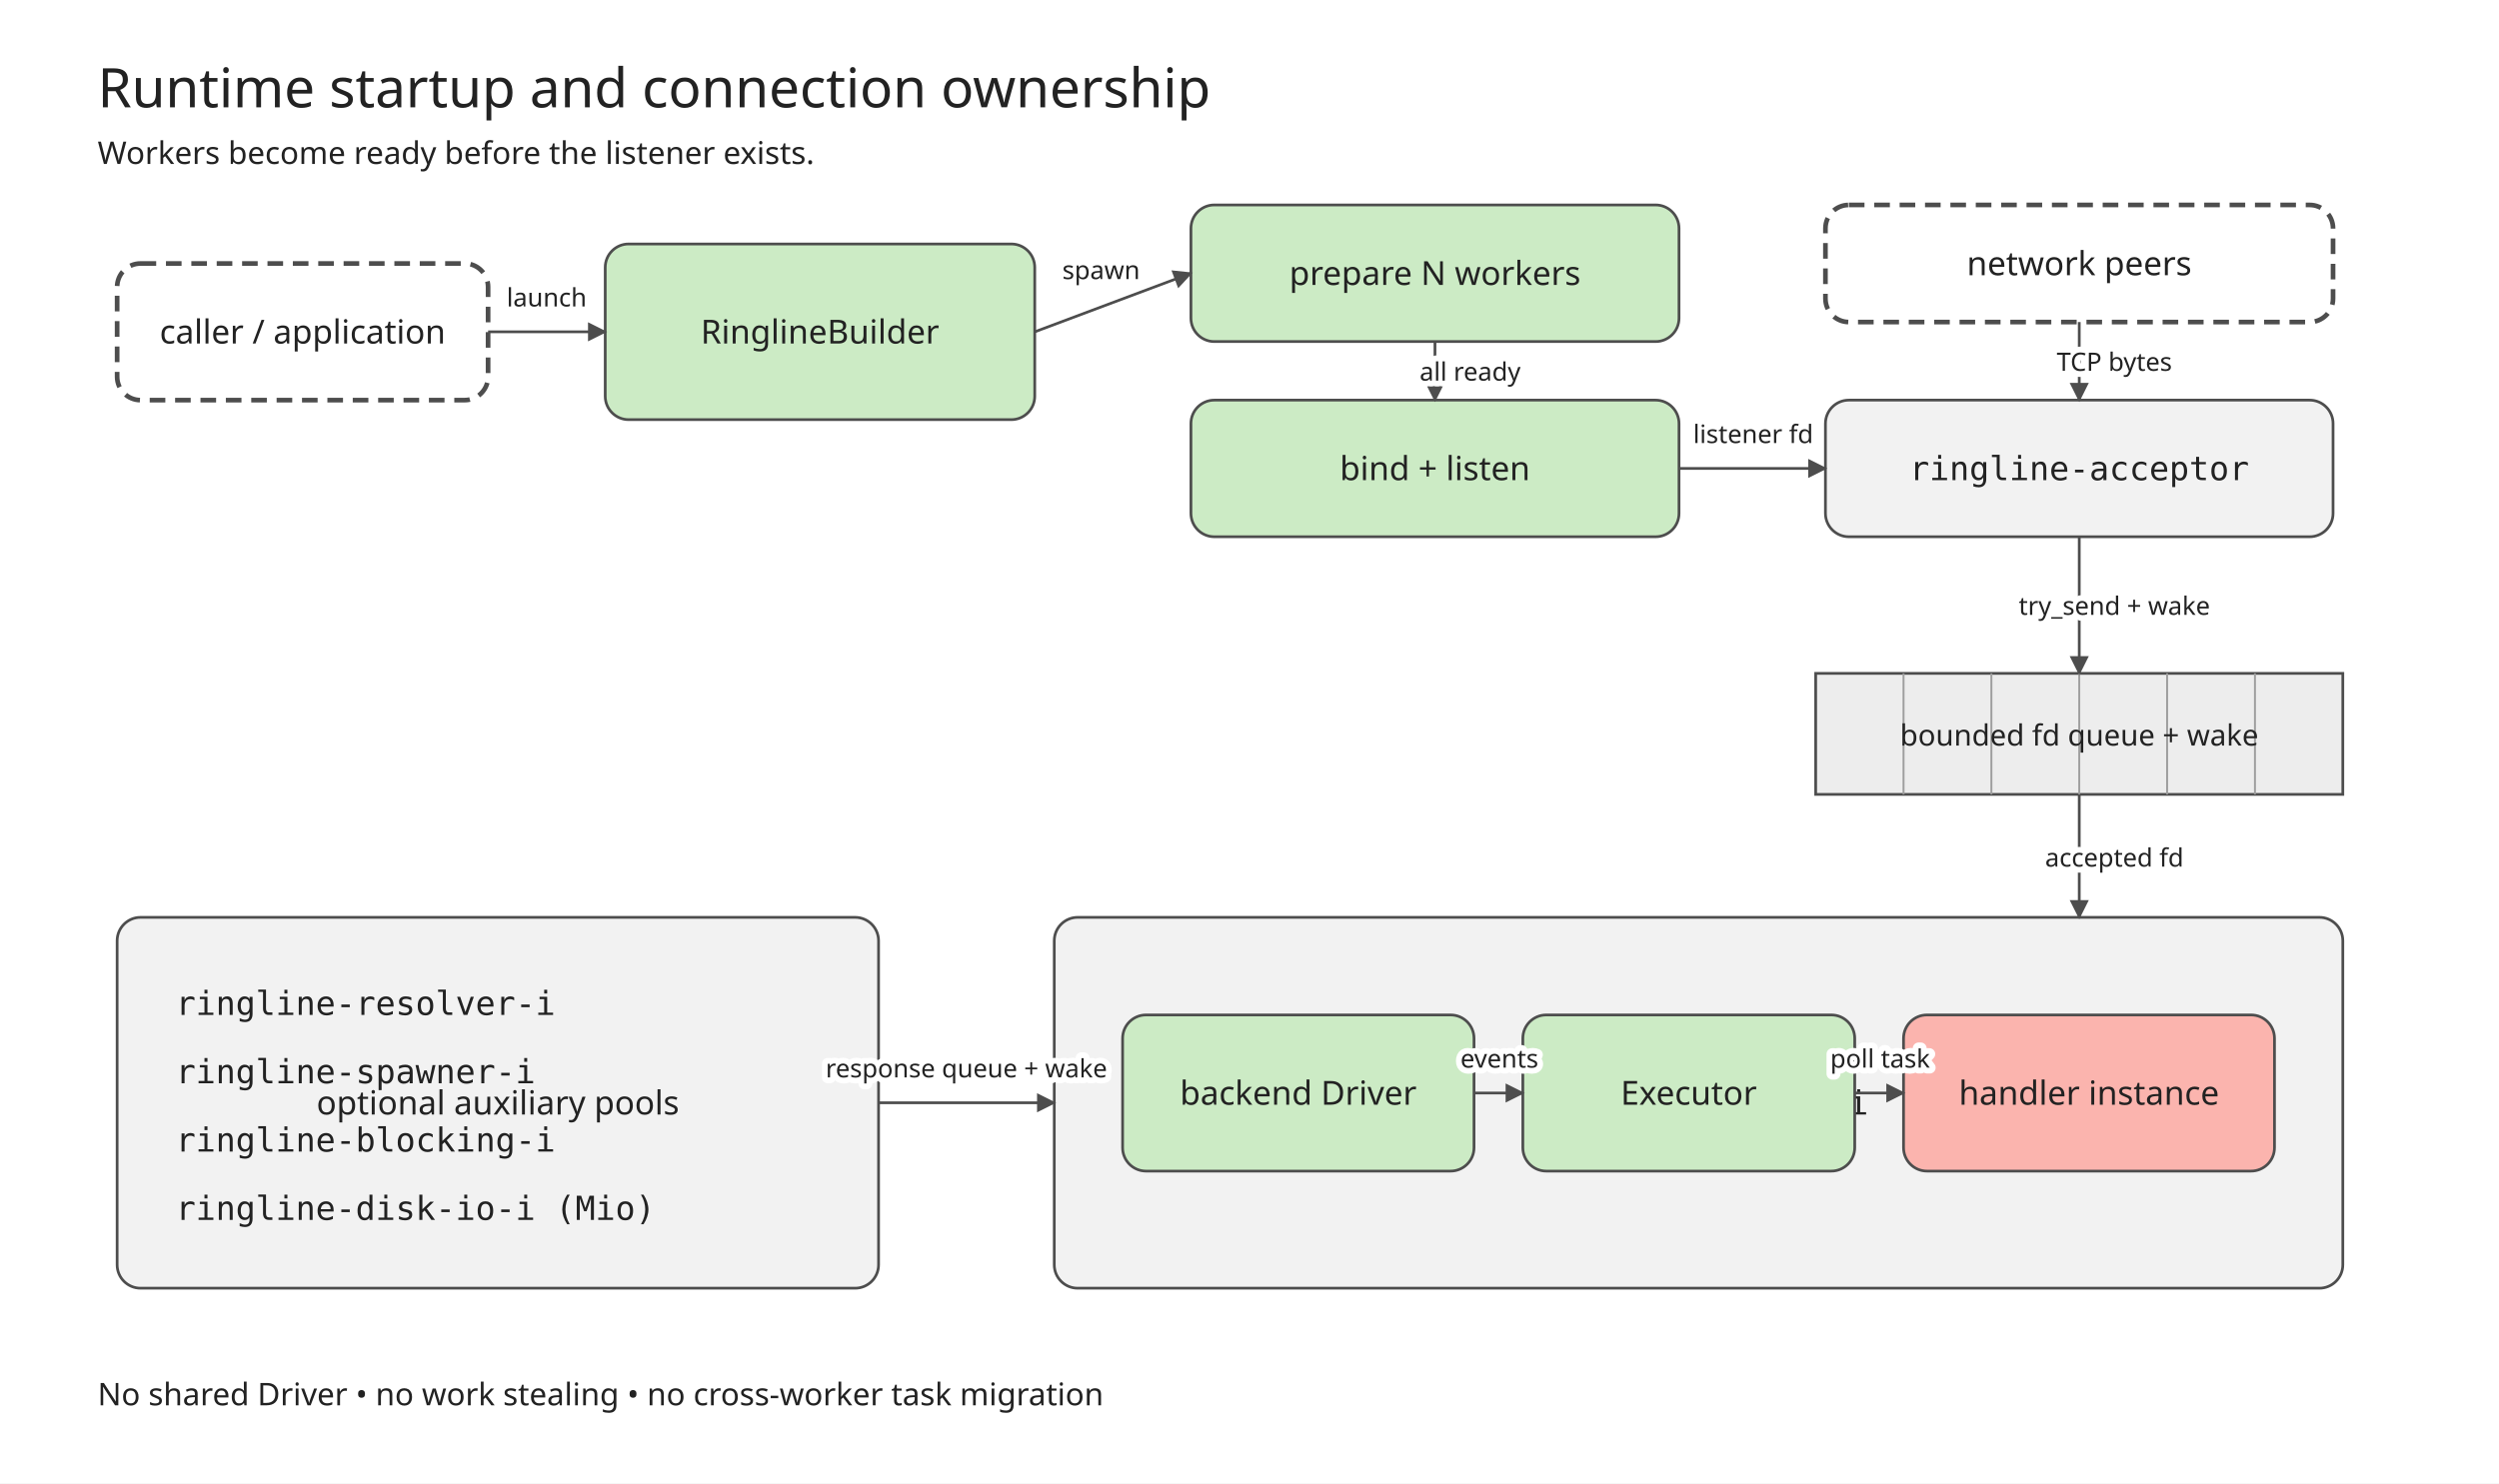
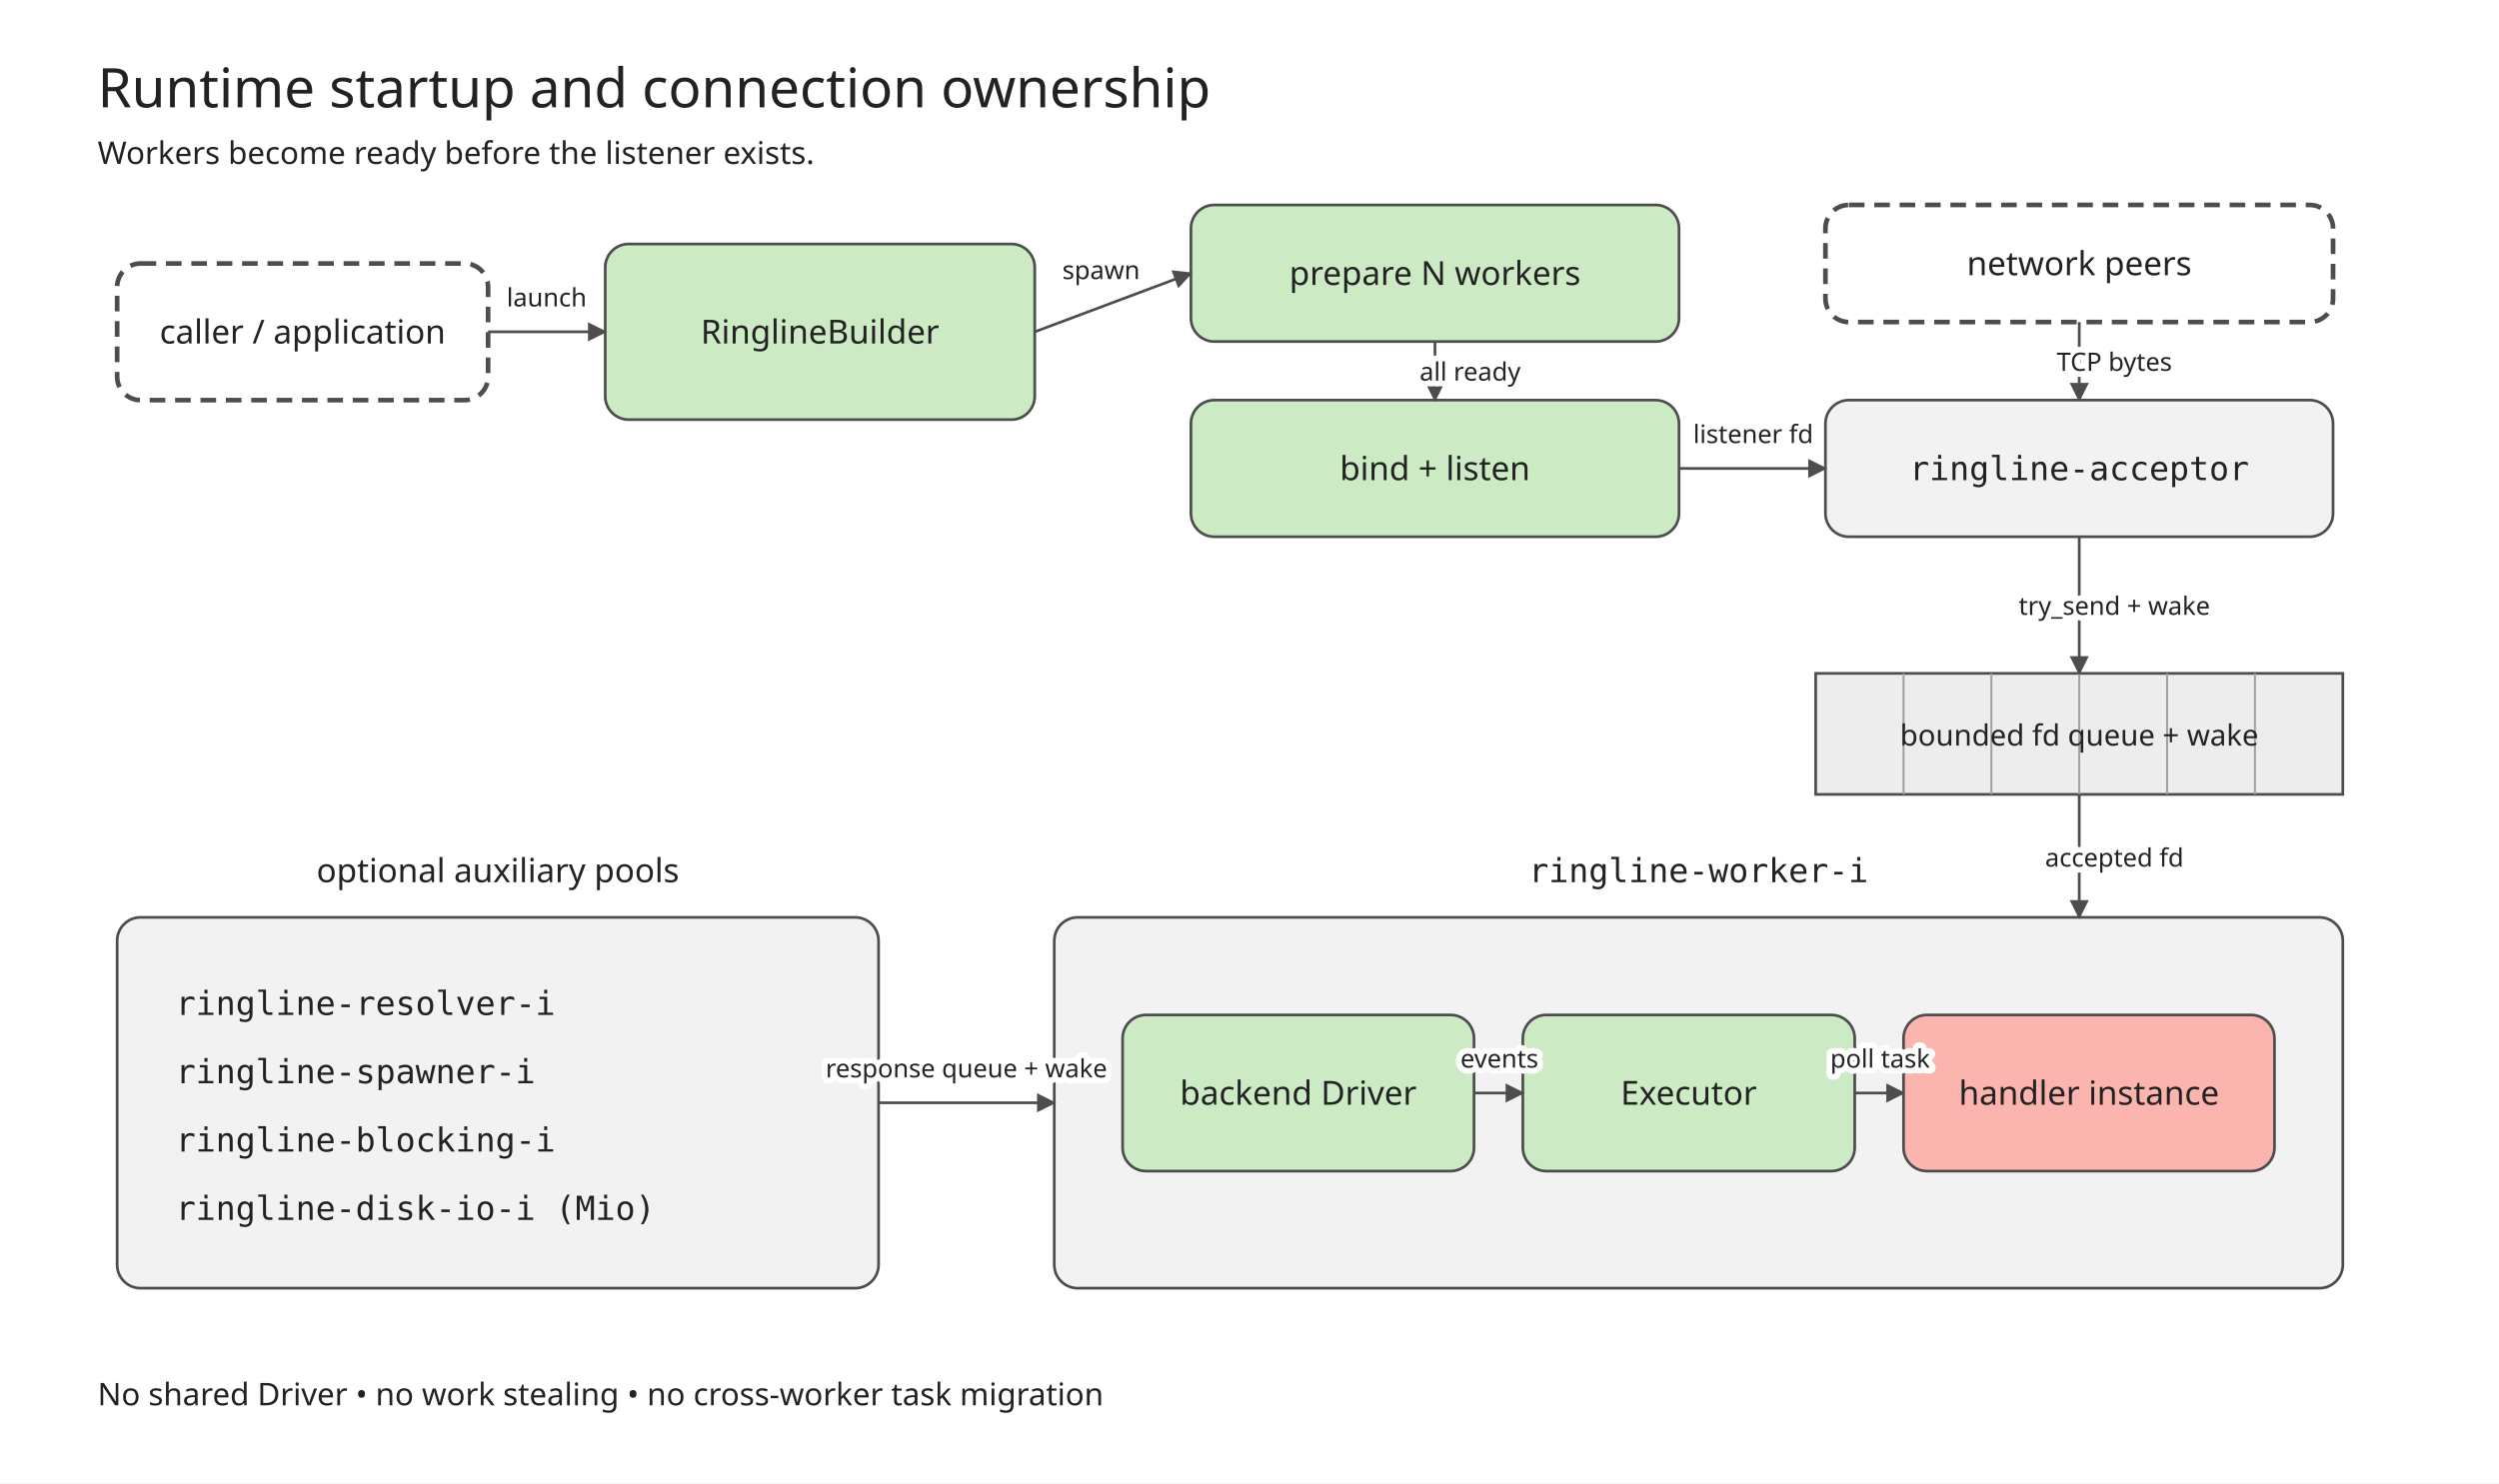
<svg xmlns="http://www.w3.org/2000/svg" width="1280" height="760" viewBox="0 0 1280 760" role="img" aria-labelledby="title desc">
  <defs>
    <marker id="arrow" viewBox="0 0 10 10" refX="9" refY="5" markerWidth="7" markerHeight="7" orient="auto-start-reverse">
      <path d="M 0 0 L 10 5 L 0 10 z" fill="#4D4D4D" />
    </marker>
  </defs>
  <rect width="100%" height="100%" fill="white" />
  <text x="50" y="55" font-family="sans-serif" font-size="28" fill="#222">Runtime startup and connection ownership</text>
  <text x="50" y="84" font-family="sans-serif" font-size="16" fill="#222">Workers become ready before the listener exists.</text>
  <rect x="60" y="135" width="190" height="70" rx="12" fill="white" stroke="#4D4D4D" stroke-width="2.4" stroke-dasharray="8 5" />
  <text x="155" y="176" text-anchor="middle" font-family="sans-serif" font-size="17" fill="#222">caller / application</text>
  <rect x="310" y="125" width="220" height="90" rx="12" fill="#CCEBC5" stroke="#4D4D4D" stroke-width="1.4" />
  <text x="420" y="176" text-anchor="middle" font-family="sans-serif" font-size="17" fill="#222">RinglineBuilder</text>
  <line x1="250" y1="170" x2="310" y2="170" stroke="#4D4D4D" stroke-width="1.4" marker-end="url(#arrow)" />
  <text x="280" y="157" text-anchor="middle" data-role="arrow-label" font-family="sans-serif" font-size="13" fill="#222" stroke="white" stroke-width="6" stroke-linejoin="round" paint-order="stroke">launch</text>
  <rect x="610" y="105" width="250" height="70" rx="12" fill="#CCEBC5" stroke="#4D4D4D" stroke-width="1.4" />
  <text x="735" y="146" text-anchor="middle" font-family="sans-serif" font-size="17" fill="#222">prepare N workers</text>
  <rect x="610" y="205" width="250" height="70" rx="12" fill="#CCEBC5" stroke="#4D4D4D" stroke-width="1.4" />
  <text x="735" y="246" text-anchor="middle" font-family="sans-serif" font-size="17" fill="#222">bind + listen</text>
  <line x1="530" y1="170" x2="610" y2="140" stroke="#4D4D4D" stroke-width="1.4" marker-end="url(#arrow)" />
  <text x="564" y="143" text-anchor="middle" data-role="arrow-label" font-family="sans-serif" font-size="13" fill="#222" stroke="white" stroke-width="6" stroke-linejoin="round" paint-order="stroke">spawn</text>
  <line x1="735" y1="175" x2="735" y2="205" stroke="#4D4D4D" stroke-width="1.4" marker-end="url(#arrow)" />
  <text x="753" y="195" text-anchor="middle" data-role="arrow-label" font-family="sans-serif" font-size="13" fill="#222" stroke="white" stroke-width="6" stroke-linejoin="round" paint-order="stroke">all ready</text>
  <rect x="935" y="205" width="260" height="70" rx="12" fill="#F2F2F2" stroke="#4D4D4D" stroke-width="1.4" />
  <text x="1065" y="246" text-anchor="middle" font-family="monospace" font-size="17" fill="#222">ringline-acceptor</text>
  <line x1="860" y1="240" x2="935" y2="240" stroke="#4D4D4D" stroke-width="1.4" marker-end="url(#arrow)" />
  <text x="898" y="227" text-anchor="middle" data-role="arrow-label" font-family="sans-serif" font-size="13" fill="#222" stroke="white" stroke-width="6" stroke-linejoin="round" paint-order="stroke">listener fd</text>
  <rect x="935" y="105" width="260" height="60" rx="12" fill="white" stroke="#4D4D4D" stroke-width="2.4" stroke-dasharray="8 5" />
  <text x="1065" y="141" text-anchor="middle" font-family="sans-serif" font-size="17" fill="#222">network peers</text>
  <line x1="1065" y1="165" x2="1065" y2="205" stroke="#4D4D4D" stroke-width="1.4" marker-end="url(#arrow)" />
  <text x="1083" y="190" text-anchor="middle" data-role="arrow-label" font-family="sans-serif" font-size="13" fill="#222" stroke="white" stroke-width="6" stroke-linejoin="round" paint-order="stroke">TCP bytes</text>
  <rect x="930" y="345" width="270" height="62" fill="#EDEDED" stroke="#4D4D4D" stroke-width="1.4" />
  <line x1="975" y1="345" x2="975" y2="407" stroke="#9E9E9E" />
  <line x1="1020" y1="345" x2="1020" y2="407" stroke="#9E9E9E" />
  <line x1="1065" y1="345" x2="1065" y2="407" stroke="#9E9E9E" />
  <line x1="1110" y1="345" x2="1110" y2="407" stroke="#9E9E9E" />
  <line x1="1155" y1="345" x2="1155" y2="407" stroke="#9E9E9E" />
  <text x="1065" y="382" text-anchor="middle" font-family="sans-serif" font-size="15" fill="#222">bounded fd queue + wake</text>
  <line x1="1065" y1="275" x2="1065" y2="345" stroke="#4D4D4D" stroke-width="1.4" marker-end="url(#arrow)" />
  <text x="1083" y="315" text-anchor="middle" data-role="arrow-label" font-family="sans-serif" font-size="13" fill="#222" stroke="white" stroke-width="6" stroke-linejoin="round" paint-order="stroke">try_send + wake</text>
  <rect x="540" y="470" width="660" height="190" rx="12" fill="#F2F2F2" stroke="#4D4D4D" stroke-width="1.4" />
-   <text x="870" y="571" text-anchor="middle" font-family="monospace" font-size="17" fill="#222">ringline-worker-i</text>
+   <text x="870" y="452" text-anchor="middle" data-role="group-label" font-family="monospace" font-size="17" fill="#222">ringline-worker-i</text>
  <rect x="575" y="520" width="180" height="80" rx="12" fill="#CCEBC5" stroke="#4D4D4D" stroke-width="1.4" />
  <text x="665" y="566" text-anchor="middle" font-family="sans-serif" font-size="17" fill="#222">backend Driver</text>
  <rect x="780" y="520" width="170" height="80" rx="12" fill="#CCEBC5" stroke="#4D4D4D" stroke-width="1.4" />
  <text x="865" y="566" text-anchor="middle" font-family="sans-serif" font-size="17" fill="#222">Executor</text>
  <rect x="975" y="520" width="190" height="80" rx="12" fill="#FBB4AE" stroke="#4D4D4D" stroke-width="1.4" />
  <text x="1070" y="566" text-anchor="middle" font-family="sans-serif" font-size="17" fill="#222">handler instance</text>
  <line x1="1065" y1="407" x2="1065" y2="470" stroke="#4D4D4D" stroke-width="1.4" marker-end="url(#arrow)" />
  <text x="1083" y="444" text-anchor="middle" data-role="arrow-label" font-family="sans-serif" font-size="13" fill="#222" stroke="white" stroke-width="6" stroke-linejoin="round" paint-order="stroke">accepted fd</text>
  <line x1="755" y1="560" x2="780" y2="560" stroke="#4D4D4D" stroke-width="1.4" marker-end="url(#arrow)" />
  <text x="768" y="547" text-anchor="middle" data-role="arrow-label" font-family="sans-serif" font-size="13" fill="#222" stroke="white" stroke-width="6" stroke-linejoin="round" paint-order="stroke">events</text>
  <line x1="950" y1="560" x2="975" y2="560" stroke="#4D4D4D" stroke-width="1.4" marker-end="url(#arrow)" />
  <text x="963" y="547" text-anchor="middle" data-role="arrow-label" font-family="sans-serif" font-size="13" fill="#222" stroke="white" stroke-width="6" stroke-linejoin="round" paint-order="stroke">poll task</text>
  <rect x="60" y="470" width="390" height="190" rx="12" fill="#F2F2F2" stroke="#4D4D4D" stroke-width="1.4" />
-   <text x="255" y="571" text-anchor="middle" font-family="sans-serif" font-size="17" fill="#222">optional auxiliary pools</text>
+   <text x="255" y="452" text-anchor="middle" data-role="group-label" font-family="sans-serif" font-size="17" fill="#222">optional auxiliary pools</text>
  <text x="90" y="520" font-family="monospace" font-size="17" fill="#222">ringline-resolver-i</text>
  <text x="90" y="555" font-family="monospace" font-size="17" fill="#222">ringline-spawner-i</text>
  <text x="90" y="590" font-family="monospace" font-size="17" fill="#222">ringline-blocking-i</text>
  <text x="90" y="625" font-family="monospace" font-size="17" fill="#222">ringline-disk-io-i (Mio)</text>
  <line x1="450" y1="565" x2="540" y2="565" stroke="#4D4D4D" stroke-width="1.4" marker-end="url(#arrow)" />
  <text x="495" y="552" text-anchor="middle" data-role="arrow-label" font-family="sans-serif" font-size="13" fill="#222" stroke="white" stroke-width="6" stroke-linejoin="round" paint-order="stroke">response queue + wake</text>
  <text x="50" y="720" font-family="sans-serif" font-size="16" fill="#222">No shared Driver • no work stealing • no cross-worker task migration</text>
</svg>
